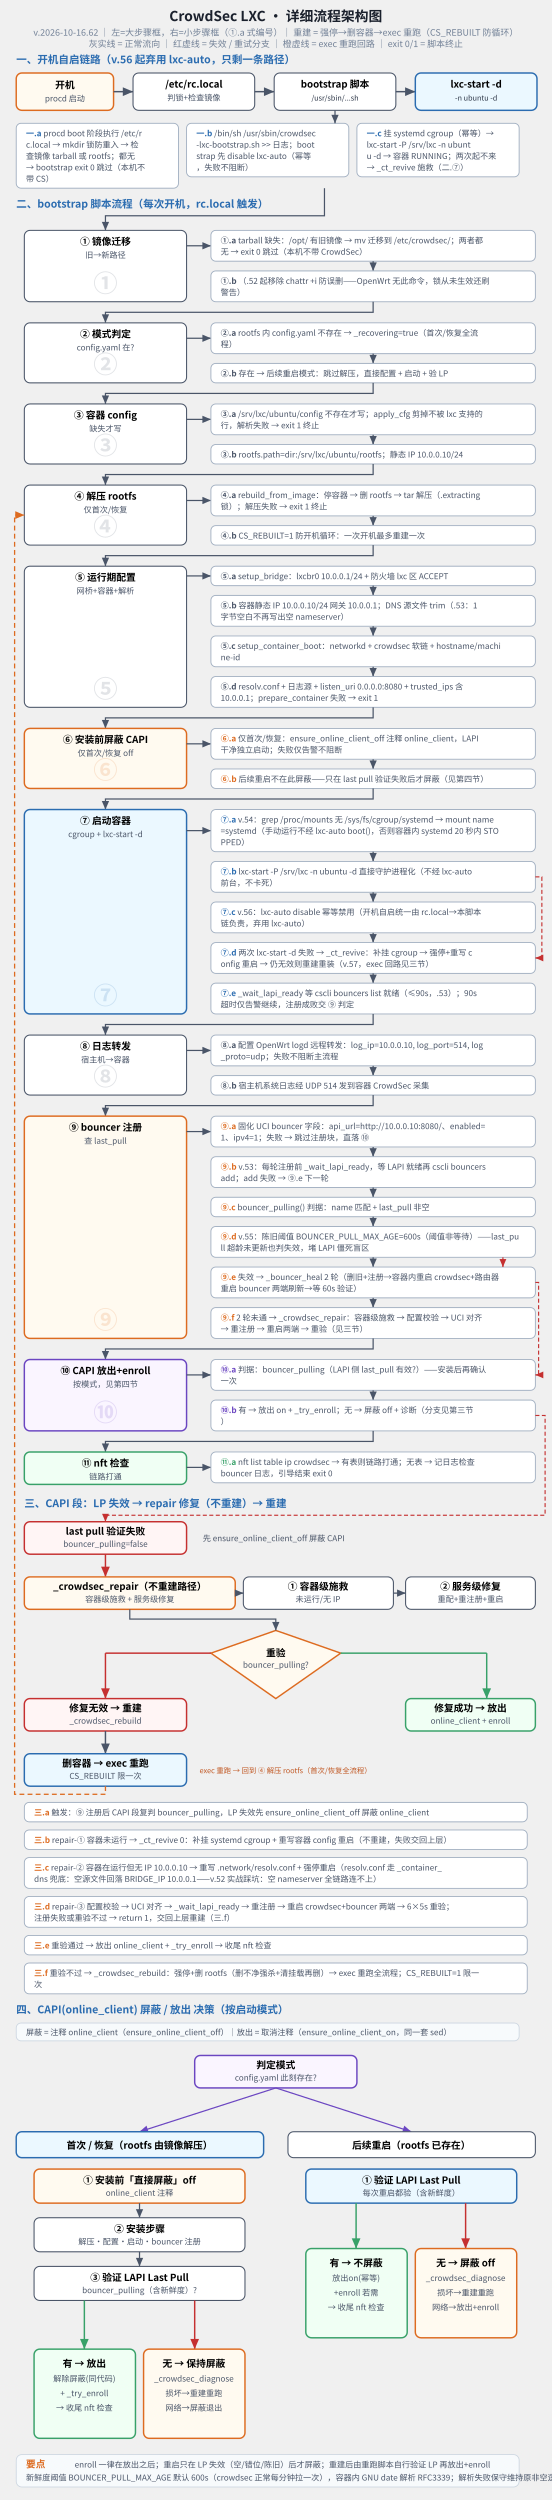
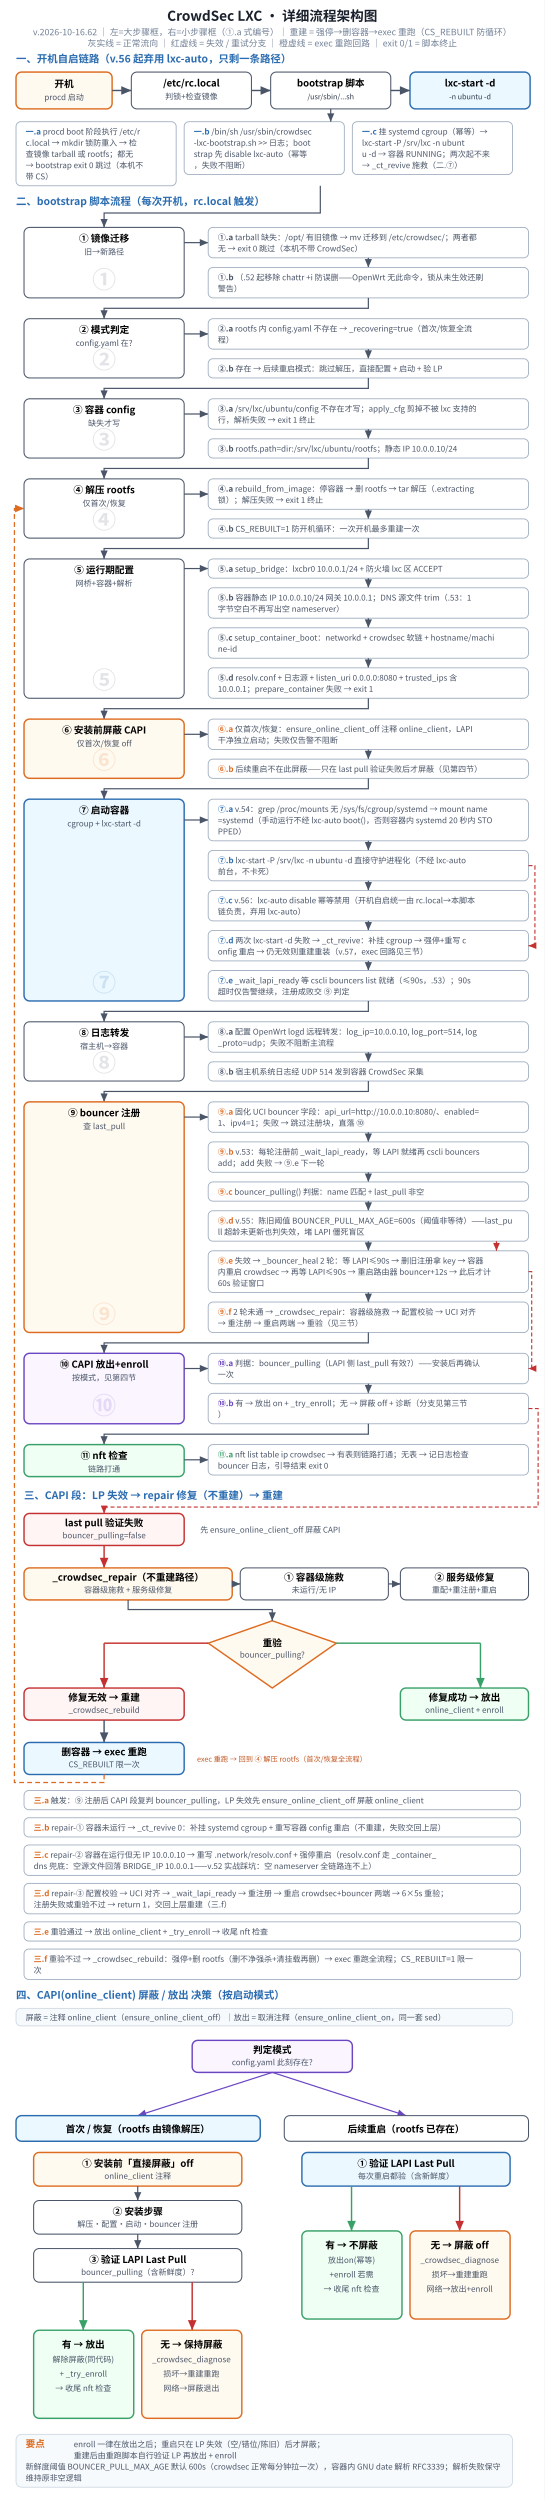
- <svg xmlns="http://www.w3.org/2000/svg" viewBox="0 0 680 3082" font-family="-apple-system,'PingFang SC','Microsoft YaHei','Noto Sans CJK SC',sans-serif">
+ <svg xmlns="http://www.w3.org/2000/svg" width="680" height="3122" viewBox="0 0 680 3122" font-family="-apple-system,'PingFang SC','Microsoft YaHei','Noto Sans CJK SC',sans-serif">
  <defs>
    <marker id="arr" markerWidth="9" markerHeight="9" refX="7" refY="3" orient="auto" markerUnits="strokeWidth">
      <path d="M0,0 L7,3 L0,6 z" fill="#4a5568" />
    </marker>
    <marker id="arrRed" markerWidth="9" markerHeight="9" refX="7" refY="3" orient="auto" markerUnits="strokeWidth">
      <path d="M0,0 L7,3 L0,6 z" fill="#c53030" />
    </marker>
    <marker id="arrGreen" markerWidth="9" markerHeight="9" refX="7" refY="3" orient="auto" markerUnits="strokeWidth">
      <path d="M0,0 L7,3 L0,6 z" fill="#38a169" />
    </marker>
    <marker id="arrOrange" markerWidth="9" markerHeight="9" refX="7" refY="3" orient="auto" markerUnits="strokeWidth">
      <path d="M0,0 L7,3 L0,6 z" fill="#dd6b20" />
    </marker>
    <marker id="arrPurple" markerWidth="9" markerHeight="9" refX="7" refY="3" orient="auto" markerUnits="strokeWidth">
      <path d="M0,0 L7,3 L0,6 z" fill="#6b46c1" />
    </marker>
  </defs>
  <style>
    .title{font-size:17px;font-weight:700;fill:#1a202c;}
    .ver{font-size:11px;fill:#718096;}
    .sub{font-size:13px;font-weight:700;fill:#2b6cb0;}
    .sub2{font-size:12px;font-weight:600;fill:#dd6b20;}
    .node{fill:#fff;stroke:#4a5568;stroke-width:1.3;}
    .nodeBlue{fill:#ebf8ff;stroke:#2b6cb0;stroke-width:1.8;}
    .nodeGreen{fill:#f0fff4;stroke:#38a169;stroke-width:1.8;}
    .nodeOrange{fill:#fffaf0;stroke:#dd6b20;stroke-width:1.8;}
    .nodeRed{fill:#fff5f5;stroke:#c53030;stroke-width:1.8;}
    .nodePurple{fill:#faf5ff;stroke:#6b46c1;stroke-width:1.8;}
    .sml{fill:#ffffff;stroke:#a0aec0;stroke-width:1.1;}
    .nt{font-size:12px;font-weight:700;text-anchor:middle;}
    .nd{font-size:10px;text-anchor:middle;fill:#4a5568;}
    .ndl{font-size:10px;text-anchor:start;fill:#4a5568;}
    .mono{font-family:'SFMono-Regular',Consolas,'Noto Sans CJK SC',monospace;font-size:9px;text-anchor:middle;fill:#2d3748;}
    .bignum{font-size:30px;font-weight:700;text-anchor:middle;}
    .loop{stroke:#dd6b20;stroke-width:1.6;stroke-dasharray:6 4;fill:none;}
    .loopt{font-size:9px;fill:#c05621;}
  </style>
+   <rect x="0" y="0" width="680" height="4096" fill="#ffffff" />
  <text x="340" y="26" class="title" text-anchor="middle">CrowdSec LXC · 详细流程架构图</text>
  <text x="340" y="44" class="ver" text-anchor="middle">v.2026-10-16.62 ｜ 左=大步骤框，右=小步骤框（①.a 式编号）｜ 重建 = 强停→删容器→exec 重跑（CS_REBUILT 防循环）</text>
  <text x="340" y="58" class="ver" text-anchor="middle">灰实线 = 正常流向 ｜ 红虚线 = 失效 / 重试分支 ｜ 橙虚线 = exec 重跑回路 ｜ exit 0/1 = 脚本终止</text>
  <text x="20" y="78" class="sub">一、开机自启链路（v.56 起弃用 lxc-auto，只剩一条路径）</text>
  <rect x="20" y="90" width="120" height="46" rx="7" class="nodeOrange" />
  <text x="80" y="109" class="nt">开机</text>
  <text x="80" y="125" class="nd">procd 启动</text>
  <line x1="140" y1="113" x2="164" y2="113" stroke="#4a5568" stroke-width="1.8" marker-end="url(#arr)" />
  <rect x="164" y="90" width="150" height="46" rx="7" class="node" />
  <text x="239" y="108" class="nt">/etc/rc.local</text>
  <text x="239" y="124" class="nd">判锁+检查镜像</text>
  <line x1="314" y1="113" x2="338" y2="113" stroke="#4a5568" stroke-width="1.8" marker-end="url(#arr)" />
  <rect x="338" y="90" width="150" height="46" rx="7" class="node" />
  <text x="413" y="108" class="nt">bootstrap 脚本</text>
  <text x="413" y="124" class="mono">/usr/sbin/...sh</text>
  <line x1="488" y1="113" x2="512" y2="113" stroke="#4a5568" stroke-width="1.8" marker-end="url(#arr)" />
  <rect x="512" y="90" width="150" height="46" rx="7" class="nodeBlue" />
  <text x="587" y="108" class="nt">lxc-start -d</text>
  <text x="587" y="124" class="mono">-n ubuntu -d</text>
  <rect x="20" y="152" width="200" height="80" rx="6" class="sml" />
  <text x="32" y="168" class="ndl">
    <tspan style="font-weight:700;fill:#2b6cb0">一.a</tspan> procd boot 阶段执行 /etc/r</text>
  <text x="32" y="182" class="ndl">c.local → mkdir 锁防重入 → 检</text>
  <text x="32" y="196" class="ndl">查镜像 tarball 或 rootfs；都无</text>
  <text x="32" y="210" class="ndl">→ bootstrap exit 0 跳过（本机不</text>
  <text x="32" y="224" class="ndl">带 CS）</text>
  <rect x="230" y="152" width="200" height="66" rx="6" class="sml" />
  <text x="242" y="168" class="ndl">
    <tspan style="font-weight:700;fill:#2b6cb0">一.b</tspan> /bin/sh /usr/sbin/crowdsec</text>
  <text x="242" y="182" class="ndl">-lxc-bootstrap.sh &gt;&gt; 日志；boot</text>
  <text x="242" y="196" class="ndl">strap 先 disable lxc-auto（幂等</text>
  <text x="242" y="210" class="ndl">，失败不阻断）</text>
  <rect x="440" y="152" width="200" height="66" rx="6" class="sml" />
  <text x="452" y="168" class="ndl">
    <tspan style="font-weight:700;fill:#2b6cb0">一.c</tspan> 挂 systemd cgroup（幂等）→</text>
  <text x="452" y="182" class="ndl">lxc-start -P /srv/lxc -n ubunt</text>
  <text x="452" y="196" class="ndl">u -d → 容器 RUNNING；两次起不来</text>
  <text x="452" y="210" class="ndl">→ _ct_revive 施救（二.⑦）</text>
  <line x1="413" y1="136" x2="413" y2="152" stroke="#4a5568" stroke-width="1.5" marker-end="url(#arr)" />
  <text x="20" y="256" class="sub">二、bootstrap 脚本流程（每次开机，rc.local 触发）</text>
  <path d="M400,232 L400,266 L130,266 L130,284" fill="none" stroke="#4a5568" stroke-width="1.5" marker-end="url(#arr)" />
  <rect x="30" y="284" width="200" height="88" rx="7" class="node" />
  <text x="130.0" y="302" class="nt">① 镜像迁移</text>
  <text x="130.0" y="318" class="nd">旧→新路径</text>
  <text x="130.0" y="360" class="bignum" fill="#4a5568" fill-opacity="0.16">①</text>
  <line x1="230" y1="303.0" x2="260" y2="303.0" stroke="#4a5568" stroke-width="1.5" marker-end="url(#arr)" />
  <rect x="260" y="284" width="400" height="38" rx="6" class="sml" />
  <text x="272" y="300" class="ndl">
    <tspan style="font-weight:700;fill:#4a5568">①.a</tspan> tarball 缺失：/opt/ 有旧镜像 → mv 迁移到 /etc/crowdsec/；两者都</text>
  <text x="272" y="314" class="ndl">无 → exit 0 跳过（本机不带 CrowdSec）</text>
  <line x1="460.0" y1="322" x2="460.0" y2="334" stroke="#4a5568" stroke-width="1.5" marker-end="url(#arr)" />
  <rect x="260" y="334" width="400" height="38" rx="6" class="sml" />
  <text x="272" y="350" class="ndl">
    <tspan style="font-weight:700;fill:#4a5568">①.b</tspan> （.52 起移除 chattr +i 防误删——OpenWrt 无此命令，锁从未生效还刷</text>
  <text x="272" y="364" class="ndl">警告）</text>
  <path d="M460,372 L460,385 L130,385 L130,398" fill="none" stroke="#4a5568" stroke-width="1.5" marker-end="url(#arr)" />
  <rect x="30" y="398" width="200" height="74" rx="7" class="node" />
  <text x="130.0" y="416" class="nt">② 模式判定</text>
  <text x="130.0" y="432" class="nd">config.yaml 在?</text>
  <text x="130.0" y="460" class="bignum" fill="#4a5568" fill-opacity="0.16">②</text>
  <line x1="230" y1="417.0" x2="260" y2="417.0" stroke="#4a5568" stroke-width="1.5" marker-end="url(#arr)" />
  <rect x="260" y="398" width="400" height="38" rx="6" class="sml" />
  <text x="272" y="414" class="ndl">
    <tspan style="font-weight:700;fill:#4a5568">②.a</tspan> rootfs 内 config.yaml 不存在 → _recovering=true（首次/恢复全流</text>
  <text x="272" y="428" class="ndl">程）</text>
  <line x1="460.0" y1="436" x2="460.0" y2="448" stroke="#4a5568" stroke-width="1.5" marker-end="url(#arr)" />
  <rect x="260" y="448" width="400" height="24" rx="6" class="sml" />
  <text x="272" y="464" class="ndl">
    <tspan style="font-weight:700;fill:#4a5568">②.b</tspan> 存在 → 后续重启模式：跳过解压，直接配置 + 启动 + 验 LP</text>
  <path d="M460,472 L460,485 L130,485 L130,498" fill="none" stroke="#4a5568" stroke-width="1.5" marker-end="url(#arr)" />
  <rect x="30" y="498" width="200" height="74" rx="7" class="node" />
  <text x="130.0" y="516" class="nt">③ 容器 config</text>
  <text x="130.0" y="532" class="nd">缺失才写</text>
  <text x="130.0" y="560" class="bignum" fill="#4a5568" fill-opacity="0.16">③</text>
  <line x1="230" y1="517.0" x2="260" y2="517.0" stroke="#4a5568" stroke-width="1.5" marker-end="url(#arr)" />
  <rect x="260" y="498" width="400" height="38" rx="6" class="sml" />
  <text x="272" y="514" class="ndl">
    <tspan style="font-weight:700;fill:#4a5568">③.a</tspan> /srv/lxc/ubuntu/config 不存在才写；apply_cfg 剪掉不被 lxc 支持的</text>
  <text x="272" y="528" class="ndl">行，解析失败 → exit 1 终止</text>
  <line x1="460.0" y1="536" x2="460.0" y2="548" stroke="#4a5568" stroke-width="1.5" marker-end="url(#arr)" />
  <rect x="260" y="548" width="400" height="24" rx="6" class="sml" />
  <text x="272" y="564" class="ndl">
    <tspan style="font-weight:700;fill:#4a5568">③.b</tspan> rootfs.path=dir:/srv/lxc/ubuntu/rootfs；静态 IP 10.0.0.10/24</text>
  <path d="M460,572 L460,585 L130,585 L130,598" fill="none" stroke="#4a5568" stroke-width="1.5" marker-end="url(#arr)" />
  <rect x="30" y="598" width="200" height="74" rx="7" class="node" />
  <text x="130.0" y="616" class="nt">④ 解压 rootfs</text>
  <text x="130.0" y="632" class="nd">仅首次/恢复</text>
  <text x="130.0" y="660" class="bignum" fill="#4a5568" fill-opacity="0.16">④</text>
  <line x1="230" y1="617.0" x2="260" y2="617.0" stroke="#4a5568" stroke-width="1.5" marker-end="url(#arr)" />
  <rect x="260" y="598" width="400" height="38" rx="6" class="sml" />
  <text x="272" y="614" class="ndl">
    <tspan style="font-weight:700;fill:#4a5568">④.a</tspan> rebuild_from_image：停容器 → 删 rootfs → tar 解压（.extracting</text>
  <text x="272" y="628" class="ndl">锁）；解压失败 → exit 1 终止</text>
  <line x1="460.0" y1="636" x2="460.0" y2="648" stroke="#4a5568" stroke-width="1.5" marker-end="url(#arr)" />
  <rect x="260" y="648" width="400" height="24" rx="6" class="sml" />
  <text x="272" y="664" class="ndl">
    <tspan style="font-weight:700;fill:#4a5568">④.b</tspan> CS_REBUILT=1 防开机循环：一次开机最多重建一次</text>
  <path d="M460,672 L460,685 L130,685 L130,698" fill="none" stroke="#4a5568" stroke-width="1.5" marker-end="url(#arr)" />
  <rect x="30" y="698" width="200" height="174" rx="7" class="node" />
  <text x="130.0" y="716" class="nt">⑤ 运行期配置</text>
  <text x="130.0" y="732" class="nd">网桥+容器+解析</text>
  <text x="130.0" y="860" class="bignum" fill="#4a5568" fill-opacity="0.16">⑤</text>
  <line x1="230" y1="710.0" x2="260" y2="710.0" stroke="#4a5568" stroke-width="1.5" marker-end="url(#arr)" />
  <rect x="260" y="698" width="400" height="24" rx="6" class="sml" />
  <text x="272" y="714" class="ndl">
    <tspan style="font-weight:700;fill:#4a5568">⑤.a</tspan> setup_bridge：lxcbr0 10.0.0.1/24 + 防火墙 lxc 区 ACCEPT</text>
  <line x1="460.0" y1="722" x2="460.0" y2="734" stroke="#4a5568" stroke-width="1.5" marker-end="url(#arr)" />
  <rect x="260" y="734" width="400" height="38" rx="6" class="sml" />
  <text x="272" y="750" class="ndl">
    <tspan style="font-weight:700;fill:#4a5568">⑤.b</tspan> 容器静态 IP 10.0.0.10/24 网关 10.0.0.1；DNS 源文件 trim（.53：1</text>
  <text x="272" y="764" class="ndl">字节空白不再写出空 nameserver）</text>
  <line x1="460.0" y1="772" x2="460.0" y2="784" stroke="#4a5568" stroke-width="1.5" marker-end="url(#arr)" />
  <rect x="260" y="784" width="400" height="38" rx="6" class="sml" />
  <text x="272" y="800" class="ndl">
    <tspan style="font-weight:700;fill:#4a5568">⑤.c</tspan> setup_container_boot：networkd + crowdsec 软链 + hostname/machi</text>
  <text x="272" y="814" class="ndl">ne-id</text>
  <line x1="460.0" y1="822" x2="460.0" y2="834" stroke="#4a5568" stroke-width="1.5" marker-end="url(#arr)" />
  <rect x="260" y="834" width="400" height="38" rx="6" class="sml" />
  <text x="272" y="850" class="ndl">
    <tspan style="font-weight:700;fill:#4a5568">⑤.d</tspan> resolv.conf + 日志源 + listen_uri 0.0.0.0:8080 + trusted_ips 含</text>
  <text x="272" y="864" class="ndl">10.0.0.1；prepare_container 失败 → exit 1</text>
  <path d="M460,872 L460,885 L130,885 L130,898" fill="none" stroke="#4a5568" stroke-width="1.5" marker-end="url(#arr)" />
  <rect x="30" y="898" width="200" height="74" rx="7" class="nodeOrange" />
  <text x="130.0" y="916" class="nt">⑥ 安装前屏蔽 CAPI</text>
  <text x="130.0" y="932" class="nd">仅首次/恢复 off</text>
  <text x="130.0" y="960" class="bignum" fill="#dd6b20" fill-opacity="0.16">⑥</text>
  <line x1="230" y1="917.0" x2="260" y2="917.0" stroke="#4a5568" stroke-width="1.5" marker-end="url(#arr)" />
  <rect x="260" y="898" width="400" height="38" rx="6" class="sml" />
  <text x="272" y="914" class="ndl">
    <tspan style="font-weight:700;fill:#dd6b20">⑥.a</tspan> 仅首次/恢复：ensure_online_client_off 注释 online_client，LAPI</text>
  <text x="272" y="928" class="ndl">干净独立启动；失败仅告警不阻断</text>
  <line x1="460.0" y1="936" x2="460.0" y2="948" stroke="#4a5568" stroke-width="1.5" marker-end="url(#arr)" />
  <rect x="260" y="948" width="400" height="24" rx="6" class="sml" />
  <text x="272" y="964" class="ndl">
    <tspan style="font-weight:700;fill:#dd6b20">⑥.b</tspan> 后续重启不在此屏蔽——只在 last pull 验证失败后才屏蔽（见第四节）</text>
  <path d="M460,972 L460,985 L130,985 L130,998" fill="none" stroke="#4a5568" stroke-width="1.5" marker-end="url(#arr)" />
  <rect x="30" y="998" width="200" height="252" rx="7" class="nodeBlue" />
  <text x="130.0" y="1016" class="nt">⑦ 启动容器</text>
  <text x="130.0" y="1032" class="nd">cgroup + lxc-start -d</text>
  <text x="130.0" y="1238" class="bignum" fill="#2b6cb0" fill-opacity="0.16">⑦</text>
  <line x1="230" y1="1024.0" x2="260" y2="1024.0" stroke="#4a5568" stroke-width="1.5" marker-end="url(#arr)" />
  <rect x="260" y="998" width="400" height="52" rx="6" class="sml" />
  <text x="272" y="1014" class="ndl">
    <tspan style="font-weight:700;fill:#2b6cb0">⑦.a</tspan> v.54：grep /proc/mounts 无 /sys/fs/cgroup/systemd → mount name</text>
  <text x="272" y="1028" class="ndl">=systemd（手动运行不经 lxc-auto boot()，否则容器内 systemd 20 秒内 STO</text>
  <text x="272" y="1042" class="ndl">PPED）</text>
  <line x1="460.0" y1="1050" x2="460.0" y2="1062" stroke="#4a5568" stroke-width="1.5" marker-end="url(#arr)" />
  <rect x="260" y="1062" width="400" height="38" rx="6" class="sml" />
  <text x="272" y="1078" class="ndl">
    <tspan style="font-weight:700;fill:#2b6cb0">⑦.b</tspan> lxc-start -P /srv/lxc -n ubuntu -d 直接守护进程化（不经 lxc-auto</text>
  <text x="272" y="1092" class="ndl">前台，不卡死）</text>
  <line x1="460.0" y1="1100" x2="460.0" y2="1112" stroke="#4a5568" stroke-width="1.5" marker-end="url(#arr)" />
  <rect x="260" y="1112" width="400" height="38" rx="6" class="sml" />
  <text x="272" y="1128" class="ndl">
    <tspan style="font-weight:700;fill:#2b6cb0">⑦.c</tspan> v.56：lxc-auto disable 幂等禁用（开机自启统一由 rc.local→本脚本</text>
  <text x="272" y="1142" class="ndl">链负责，弃用 lxc-auto）</text>
  <line x1="460.0" y1="1150" x2="460.0" y2="1162" stroke="#4a5568" stroke-width="1.5" marker-end="url(#arr)" />
  <rect x="260" y="1162" width="400" height="38" rx="6" class="sml" />
  <text x="272" y="1178" class="ndl">
    <tspan style="font-weight:700;fill:#2b6cb0">⑦.d</tspan> 两次 lxc-start -d 失败 → _ct_revive：补挂 cgroup → 强停+重写 c</text>
  <text x="272" y="1192" class="ndl">onfig 重启 → 仍无效则重建重装（v.57，exec 回路见三节）</text>
  <line x1="460.0" y1="1200" x2="460.0" y2="1212" stroke="#4a5568" stroke-width="1.5" marker-end="url(#arr)" />
  <rect x="260" y="1212" width="400" height="38" rx="6" class="sml" />
  <text x="272" y="1228" class="ndl">
    <tspan style="font-weight:700;fill:#2b6cb0">⑦.e</tspan> _wait_lapi_ready 等 cscli bouncers list 就绪（≤90s，.53）；90s</text>
  <text x="272" y="1242" class="ndl">超时仅告警继续，注册成败交 ⑨ 判定</text>
  <path d="M460,1250 L460,1263 L130,1263 L130,1276" fill="none" stroke="#4a5568" stroke-width="1.5" marker-end="url(#arr)" />
  <rect x="30" y="1276" width="200" height="74" rx="7" class="node" />
  <text x="130.0" y="1294" class="nt">⑧ 日志转发</text>
  <text x="130.0" y="1310" class="nd">宿主机→容器</text>
  <text x="130.0" y="1338" class="bignum" fill="#4a5568" fill-opacity="0.16">⑧</text>
  <line x1="230" y1="1295.0" x2="260" y2="1295.0" stroke="#4a5568" stroke-width="1.5" marker-end="url(#arr)" />
  <rect x="260" y="1276" width="400" height="38" rx="6" class="sml" />
  <text x="272" y="1292" class="ndl">
    <tspan style="font-weight:700;fill:#4a5568">⑧.a</tspan> 配置 OpenWrt logd 远程转发：log_ip=10.0.0.10, log_port=514, log</text>
  <text x="272" y="1306" class="ndl">_proto=udp；失败不阻断主流程</text>
  <line x1="460.0" y1="1314" x2="460.0" y2="1326" stroke="#4a5568" stroke-width="1.5" marker-end="url(#arr)" />
  <rect x="260" y="1326" width="400" height="24" rx="6" class="sml" />
  <text x="272" y="1342" class="ndl">
    <tspan style="font-weight:700;fill:#4a5568">⑧.b</tspan> 宿主机系统日志经 UDP 514 发到容器 CrowdSec 采集</text>
  <path d="M460,1350 L460,1363 L130,1363 L130,1376" fill="none" stroke="#4a5568" stroke-width="1.5" marker-end="url(#arr)" />
-   <rect x="30" y="1376" width="200" height="274" rx="7" class="nodeOrange" />
+   <rect x="30" y="1376" width="200" height="288" rx="7" class="nodeOrange" />
  <text x="130.0" y="1394" class="nt">⑨ bouncer 注册</text>
  <text x="130.0" y="1410" class="nd">查 last_pull</text>
-   <text x="130.0" y="1638" class="bignum" fill="#dd6b20" fill-opacity="0.16">⑨</text>
+   <text x="130.0" y="1652" class="bignum" fill="#dd6b20" fill-opacity="0.16">⑨</text>
  <line x1="230" y1="1395.0" x2="260" y2="1395.0" stroke="#4a5568" stroke-width="1.5" marker-end="url(#arr)" />
  <rect x="260" y="1376" width="400" height="38" rx="6" class="sml" />
  <text x="272" y="1392" class="ndl">
    <tspan style="font-weight:700;fill:#dd6b20">⑨.a</tspan> 固化 UCI bouncer 字段：api_url=http://10.0.0.10:8080/、enabled=</text>
  <text x="272" y="1406" class="ndl">1、ipv4=1；失败 → 跳过注册块，直落 ⑩</text>
  <line x1="460.0" y1="1414" x2="460.0" y2="1426" stroke="#4a5568" stroke-width="1.5" marker-end="url(#arr)" />
  <rect x="260" y="1426" width="400" height="38" rx="6" class="sml" />
  <text x="272" y="1442" class="ndl">
    <tspan style="font-weight:700;fill:#dd6b20">⑨.b</tspan> v.53：每轮注册前 _wait_lapi_ready，等 LAPI 就绪再 cscli bouncers</text>
  <text x="272" y="1456" class="ndl">add；add 失败 → ⑨.e 下一轮</text>
  <line x1="460.0" y1="1464" x2="460.0" y2="1476" stroke="#4a5568" stroke-width="1.5" marker-end="url(#arr)" />
  <rect x="260" y="1476" width="400" height="24" rx="6" class="sml" />
  <text x="272" y="1492" class="ndl">
    <tspan style="font-weight:700;fill:#dd6b20">⑨.c</tspan> bouncer_pulling() 判据：name 匹配 + last_pull 非空</text>
  <line x1="460.0" y1="1500" x2="460.0" y2="1512" stroke="#4a5568" stroke-width="1.5" marker-end="url(#arr)" />
  <rect x="260" y="1512" width="400" height="38" rx="6" class="sml" />
  <text x="272" y="1528" class="ndl">
    <tspan style="font-weight:700;fill:#dd6b20">⑨.d</tspan> v.55：陈旧阈值 BOUNCER_PULL_MAX_AGE=600s（阈值非等待）——last_pu</text>
  <text x="272" y="1542" class="ndl">ll 超龄未更新也判失效，堵 LAPI 僵死盲区</text>
  <line x1="460.0" y1="1550" x2="460.0" y2="1562" stroke="#4a5568" stroke-width="1.5" marker-end="url(#arr)" />
-   <rect x="260" y="1562" width="400" height="38" rx="6" class="sml" />
+   <rect x="260" y="1562" width="400" height="52" rx="6" class="sml" />
  <text x="272" y="1578" class="ndl">
-     <tspan style="font-weight:700;fill:#dd6b20">⑨.e</tspan> 失效 → _bouncer_heal 2 轮（删旧+注册→容器内重启 crowdsec+路由器</text>
-   <text x="272" y="1592" class="ndl">重启 bouncer 两端刷新→等 60s 验证）</text>
-   <line x1="460.0" y1="1600" x2="460.0" y2="1612" stroke="#4a5568" stroke-width="1.5" marker-end="url(#arr)" />
-   <rect x="260" y="1612" width="400" height="38" rx="6" class="sml" />
-   <text x="272" y="1628" class="ndl">
+     <tspan style="font-weight:700;fill:#dd6b20">⑨.e</tspan> 失效 → _bouncer_heal 2 轮：等 LAPI≤90s → 删旧注册拿 key → 容器</text>
+   <text x="272" y="1592" class="ndl">内重启 crowdsec → 再等 LAPI≤90s → 重启路由器 bouncer+12s → 此后才计</text>
+   <text x="272" y="1606" class="ndl">60s 验证窗口</text>
+   <line x1="460.0" y1="1614" x2="460.0" y2="1626" stroke="#4a5568" stroke-width="1.5" marker-end="url(#arr)" />
+   <rect x="260" y="1626" width="400" height="38" rx="6" class="sml" />
+   <text x="272" y="1642" class="ndl">
    <tspan style="font-weight:700;fill:#dd6b20">⑨.f</tspan> 2 轮未通 → _crowdsec_repair：容器级施救 → 配置校验 → UCI 对齐</text>
-   <text x="272" y="1642" class="ndl">→ 重注册 → 重启两端 → 重验（见三节）</text>
-   <path d="M460,1650 L460,1663 L130,1663 L130,1676" fill="none" stroke="#4a5568" stroke-width="1.5" marker-end="url(#arr)" />
-   <rect x="30" y="1676" width="200" height="88" rx="7" class="nodePurple" />
-   <text x="130.0" y="1694" class="nt">⑩ CAPI 放出+enroll</text>
-   <text x="130.0" y="1710" class="nd">按模式，见第四节</text>
-   <text x="130.0" y="1752" class="bignum" fill="#6b46c1" fill-opacity="0.16">⑩</text>
-   <line x1="230" y1="1695.0" x2="260" y2="1695.0" stroke="#4a5568" stroke-width="1.5" marker-end="url(#arr)" />
-   <rect x="260" y="1676" width="400" height="38" rx="6" class="sml" />
-   <text x="272" y="1692" class="ndl">
+   <text x="272" y="1656" class="ndl">→ 重注册 → 重启两端 → 重验（见三节）</text>
+   <path d="M460,1664 L460,1677 L130,1677 L130,1690" fill="none" stroke="#4a5568" stroke-width="1.5" marker-end="url(#arr)" />
+   <rect x="30" y="1690" width="200" height="88" rx="7" class="nodePurple" />
+   <text x="130.0" y="1708" class="nt">⑩ CAPI 放出+enroll</text>
+   <text x="130.0" y="1724" class="nd">按模式，见第四节</text>
+   <text x="130.0" y="1766" class="bignum" fill="#6b46c1" fill-opacity="0.16">⑩</text>
+   <line x1="230" y1="1709.0" x2="260" y2="1709.0" stroke="#4a5568" stroke-width="1.5" marker-end="url(#arr)" />
+   <rect x="260" y="1690" width="400" height="38" rx="6" class="sml" />
+   <text x="272" y="1706" class="ndl">
    <tspan style="font-weight:700;fill:#6b46c1">⑩.a</tspan> 判据：bouncer_pulling（LAPI 侧 last_pull 有效?）——安装后再确认</text>
-   <text x="272" y="1706" class="ndl">一次</text>
-   <line x1="460.0" y1="1714" x2="460.0" y2="1726" stroke="#4a5568" stroke-width="1.5" marker-end="url(#arr)" />
-   <rect x="260" y="1726" width="400" height="38" rx="6" class="sml" />
-   <text x="272" y="1742" class="ndl">
+   <text x="272" y="1720" class="ndl">一次</text>
+   <line x1="460.0" y1="1728" x2="460.0" y2="1740" stroke="#4a5568" stroke-width="1.5" marker-end="url(#arr)" />
+   <rect x="260" y="1740" width="400" height="38" rx="6" class="sml" />
+   <text x="272" y="1756" class="ndl">
    <tspan style="font-weight:700;fill:#6b46c1">⑩.b</tspan> 有 → 放出 on + _try_enroll；无 → 屏蔽 off + 诊断（分支见第三节</text>
-   <text x="272" y="1756" class="ndl">）</text>
-   <path d="M460,1764 L460,1777 L130,1777 L130,1790" fill="none" stroke="#4a5568" stroke-width="1.5" marker-end="url(#arr)" />
-   <rect x="30" y="1790" width="200" height="40" rx="7" class="nodeGreen" />
-   <text x="130.0" y="1808" class="nt">⑪ nft 检查</text>
-   <text x="130.0" y="1824" class="nd">链路打通</text>
-   <line x1="230" y1="1809.0" x2="260" y2="1809.0" stroke="#4a5568" stroke-width="1.5" marker-end="url(#arr)" />
-   <rect x="260" y="1790" width="400" height="38" rx="6" class="sml" />
-   <text x="272" y="1806" class="ndl">
+   <text x="272" y="1770" class="ndl">）</text>
+   <path d="M460,1778 L460,1791 L130,1791 L130,1804" fill="none" stroke="#4a5568" stroke-width="1.5" marker-end="url(#arr)" />
+   <rect x="30" y="1804" width="200" height="40" rx="7" class="nodeGreen" />
+   <text x="130.0" y="1822" class="nt">⑪ nft 检查</text>
+   <text x="130.0" y="1838" class="nd">链路打通</text>
+   <line x1="230" y1="1823.0" x2="260" y2="1823.0" stroke="#4a5568" stroke-width="1.5" marker-end="url(#arr)" />
+   <rect x="260" y="1804" width="400" height="38" rx="6" class="sml" />
+   <text x="272" y="1820" class="ndl">
    <tspan style="font-weight:700;fill:#38a169">⑪.a</tspan> nft list table ip crowdsec → 有表则链路打通；无表 → 记日志检查</text>
-   <text x="272" y="1820" class="ndl">bouncer 日志，引导结束 exit 0</text>
-   <text x="30" y="1858" class="sub">三、CAPI 段：LP 失效 → repair 修复（不重建）→ 重建</text>
-   <rect x="30" y="1876" width="200" height="40" rx="7" class="nodeRed" />
-   <text x="130" y="1892" class="nt">last pull 验证失败</text>
-   <text x="130" y="1907" class="nd">bouncer_pulling=false</text>
-   <text x="250" y="1900" class="ndl">先 ensure_online_client_off 屏蔽 CAPI</text>
-   <line x1="130" y1="1916" x2="130" y2="1944" stroke="#c53030" stroke-width="1.8" marker-end="url(#arrRed)" />
-   <rect x="30" y="1944" width="260" height="40" rx="7" class="nodeOrange" />
-   <text x="160" y="1960" class="nt">_crowdsec_repair（不重建路径）</text>
-   <text x="160" y="1975" class="nd">容器级施救 + 服务级修复</text>
-   <rect x="300" y="1944" width="185" height="40" rx="7" class="node" />
-   <text x="392" y="1960" class="nt">① 容器级施救</text>
-   <text x="392" y="1975" class="nd">未运行/无 IP</text>
-   <line x1="290" y1="1964" x2="300" y2="1964" stroke="#4a5568" stroke-width="1.5" marker-end="url(#arr)" />
-   <rect x="500" y="1944" width="160" height="40" rx="7" class="node" />
-   <text x="580" y="1960" class="nt">② 服务级修复</text>
-   <text x="580" y="1975" class="nd">重配+重注册+重启</text>
-   <line x1="485" y1="1964" x2="500" y2="1964" stroke="#4a5568" stroke-width="1.5" marker-end="url(#arr)" />
-   <polygon points="340,2010 420,2038 340,2094 260,2038" fill="#fffaf0" stroke="#dd6b20" stroke-width="1.8" />
-   <text x="340" y="2042" class="nt">重验</text>
-   <text x="340" y="2056" class="nd">bouncer_pulling?</text>
-   <path d="M160,1984 L160,1996 L340,1996 L340,2010" fill="none" stroke="#4a5568" stroke-width="1.5" marker-end="url(#arr)" />
-   <line x1="420" y1="2038" x2="600" y2="2038" stroke="#38a169" stroke-width="1.8" />
-   <line x1="600" y1="2038" x2="600" y2="2094" stroke="#38a169" stroke-width="1.8" marker-end="url(#arrGreen)" />
-   <rect x="500" y="2094" width="160" height="40" rx="7" class="nodeGreen" />
-   <text x="580" y="2110" class="nt">修复成功 → 放出</text>
-   <text x="580" y="2125" class="nd">online_client + enroll</text>
-   <line x1="260" y1="2038" x2="130" y2="2038" stroke="#c53030" stroke-width="1.8" />
-   <line x1="130" y1="2038" x2="130" y2="2094" stroke="#c53030" stroke-width="1.8" marker-end="url(#arrRed)" />
-   <rect x="30" y="2094" width="200" height="40" rx="7" class="nodeRed" />
-   <text x="130" y="2110" class="nt">修复无效 → 重建</text>
-   <text x="130" y="2125" class="nd">_crowdsec_rebuild</text>
-   <line x1="130" y1="2134" x2="130" y2="2162" stroke="#4a5568" stroke-width="1.8" marker-end="url(#arr)" />
-   <rect x="30" y="2162" width="200" height="40" rx="7" class="nodeBlue" />
-   <text x="130" y="2178" class="nt">删容器 → exec 重跑</text>
-   <text x="130" y="2193" class="nd">CS_REBUILT 限一次</text>
-   <path d="M130,2202 L130,2212 L18,2212 L18,635.0 L30,635.0" fill="none" class="loop" marker-end="url(#arrOrange)" />
-   <text x="246" y="2186" class="loopt">exec 重跑 → 回到 ④ 解压 rootfs（首次/恢复全流程）</text>
+   <text x="272" y="1834" class="ndl">bouncer 日志，引导结束 exit 0</text>
+   <text x="30" y="1872" class="sub">三、CAPI 段：LP 失效 → repair 修复（不重建）→ 重建</text>
+   <rect x="30" y="1890" width="200" height="40" rx="7" class="nodeRed" />
+   <text x="130" y="1906" class="nt">last pull 验证失败</text>
+   <text x="130" y="1921" class="nd">bouncer_pulling=false</text>
+   <text x="250" y="1914" class="ndl">先 ensure_online_client_off 屏蔽 CAPI</text>
+   <line x1="130" y1="1930" x2="130" y2="1958" stroke="#c53030" stroke-width="1.8" marker-end="url(#arrRed)" />
+   <rect x="30" y="1958" width="260" height="40" rx="7" class="nodeOrange" />
+   <text x="160" y="1974" class="nt">_crowdsec_repair（不重建路径）</text>
+   <text x="160" y="1989" class="nd">容器级施救 + 服务级修复</text>
+   <rect x="300" y="1958" width="185" height="40" rx="7" class="node" />
+   <text x="392" y="1974" class="nt">① 容器级施救</text>
+   <text x="392" y="1989" class="nd">未运行/无 IP</text>
+   <line x1="290" y1="1978" x2="300" y2="1978" stroke="#4a5568" stroke-width="1.5" marker-end="url(#arr)" />
+   <rect x="500" y="1958" width="160" height="40" rx="7" class="node" />
+   <text x="580" y="1974" class="nt">② 服务级修复</text>
+   <text x="580" y="1989" class="nd">重配+重注册+重启</text>
+   <line x1="485" y1="1978" x2="500" y2="1978" stroke="#4a5568" stroke-width="1.5" marker-end="url(#arr)" />
+   <polygon points="340,2024 420,2052 340,2108 260,2052" fill="#fffaf0" stroke="#dd6b20" stroke-width="1.8" />
+   <text x="340" y="2056" class="nt">重验</text>
+   <text x="340" y="2070" class="nd">bouncer_pulling?</text>
+   <path d="M160,1998 L160,2010 L340,2010 L340,2024" fill="none" stroke="#4a5568" stroke-width="1.5" marker-end="url(#arr)" />
+   <line x1="420" y1="2052" x2="600" y2="2052" stroke="#38a169" stroke-width="1.8" />
+   <line x1="600" y1="2052" x2="600" y2="2108" stroke="#38a169" stroke-width="1.8" marker-end="url(#arrGreen)" />
+   <rect x="500" y="2108" width="160" height="40" rx="7" class="nodeGreen" />
+   <text x="580" y="2124" class="nt">修复成功 → 放出</text>
+   <text x="580" y="2139" class="nd">online_client + enroll</text>
+   <line x1="260" y1="2052" x2="130" y2="2052" stroke="#c53030" stroke-width="1.8" />
+   <line x1="130" y1="2052" x2="130" y2="2108" stroke="#c53030" stroke-width="1.8" marker-end="url(#arrRed)" />
+   <rect x="30" y="2108" width="200" height="40" rx="7" class="nodeRed" />
+   <text x="130" y="2124" class="nt">修复无效 → 重建</text>
+   <text x="130" y="2139" class="nd">_crowdsec_rebuild</text>
+   <line x1="130" y1="2148" x2="130" y2="2176" stroke="#4a5568" stroke-width="1.8" marker-end="url(#arr)" />
+   <rect x="30" y="2176" width="200" height="40" rx="7" class="nodeBlue" />
+   <text x="130" y="2192" class="nt">删容器 → exec 重跑</text>
+   <text x="130" y="2207" class="nd">CS_REBUILT 限一次</text>
+   <path d="M130,2216 L130,2226 L18,2226 L18,635.0 L30,635.0" fill="none" class="loop" marker-end="url(#arrOrange)" />
+   <text x="246" y="2200" class="loopt">exec 重跑 → 回到 ④ 解压 rootfs（首次/恢复全流程）</text>
  <path d="M660,1081.0 L668,1081.0 L668,1181.0 L660,1181.0" fill="none" stroke="#c53030" stroke-width="1.4" stroke-dasharray="5 3" marker-end="url(#arrRed)" />
  <path d="M620,1550 L620,1562" fill="none" stroke="#c53030" stroke-width="1.4" stroke-dasharray="5 3" marker-end="url(#arrRed)" />
-   <path d="M660,1581.0 L664,1581.0 L664,1695.0 L660,1695.0" fill="none" stroke="#c53030" stroke-width="1.4" stroke-dasharray="5 3" marker-end="url(#arrRed)" />
-   <path d="M660,1745.0 L672,1745.0 L672,1868 L130,1868 L130,1876" fill="none" stroke="#c53030" stroke-width="1.4" stroke-dasharray="5 3" marker-end="url(#arrRed)" />
-   <rect x="30" y="2222" width="620" height="24" rx="6" class="sml" />
-   <text x="42" y="2238" class="ndl">
+   <path d="M660,1588.0 L664,1588.0 L664,1709.0 L660,1709.0" fill="none" stroke="#c53030" stroke-width="1.4" stroke-dasharray="5 3" marker-end="url(#arrRed)" />
+   <path d="M660,1759.0 L672,1759.0 L672,1882 L130,1882 L130,1890" fill="none" stroke="#c53030" stroke-width="1.4" stroke-dasharray="5 3" marker-end="url(#arrRed)" />
+   <rect x="30" y="2236" width="620" height="24" rx="6" class="sml" />
+   <text x="42" y="2252" class="ndl">
    <tspan style="font-weight:700;fill:#dd6b20">三.a</tspan> 触发：⑨ 注册后 CAPI 段复判 bouncer_pulling，LP 失效先 ensure_online_client_off 屏蔽 online_client</text>
-   <rect x="30" y="2256" width="620" height="24" rx="6" class="sml" />
-   <text x="42" y="2272" class="ndl">
+   <rect x="30" y="2270" width="620" height="24" rx="6" class="sml" />
+   <text x="42" y="2286" class="ndl">
    <tspan style="font-weight:700;fill:#dd6b20">三.b</tspan> repair-① 容器未运行 → _ct_revive 0：补挂 systemd cgroup + 重写容器 config 重启（不重建，失败交回上层）</text>
-   <rect x="30" y="2290" width="620" height="38" rx="6" class="sml" />
-   <text x="42" y="2306" class="ndl">
+   <rect x="30" y="2304" width="620" height="38" rx="6" class="sml" />
+   <text x="42" y="2320" class="ndl">
    <tspan style="font-weight:700;fill:#dd6b20">三.c</tspan> repair-② 容器在运行但无 IP 10.0.0.10 → 重写 .network/resolv.conf + 强停重启（resolv.conf 走 _container_</text>
-   <text x="42" y="2320" class="ndl">dns 兜底：空源文件回落 BRIDGE_IP 10.0.0.1——v.52 实战踩坑：空 nameserver 全链路连不上）</text>
-   <rect x="30" y="2338" width="620" height="38" rx="6" class="sml" />
-   <text x="42" y="2354" class="ndl">
+   <text x="42" y="2334" class="ndl">dns 兜底：空源文件回落 BRIDGE_IP 10.0.0.1——v.52 实战踩坑：空 nameserver 全链路连不上）</text>
+   <rect x="30" y="2352" width="620" height="38" rx="6" class="sml" />
+   <text x="42" y="2368" class="ndl">
    <tspan style="font-weight:700;fill:#dd6b20">三.d</tspan> repair-③ 配置校验 → UCI 对齐 → _wait_lapi_ready → 重注册 → 重启 crowdsec+bouncer 两端 → 6×5s 重验；</text>
-   <text x="42" y="2368" class="ndl">注册失败或重验不过 → return 1，交回上层重建（三.f）</text>
-   <rect x="30" y="2386" width="620" height="24" rx="6" class="sml" />
-   <text x="42" y="2402" class="ndl">
+   <text x="42" y="2382" class="ndl">注册失败或重验不过 → return 1，交回上层重建（三.f）</text>
+   <rect x="30" y="2400" width="620" height="24" rx="6" class="sml" />
+   <text x="42" y="2416" class="ndl">
    <tspan style="font-weight:700;fill:#dd6b20">三.e</tspan> 重验通过 → 放出 online_client + _try_enroll → 收尾 nft 检查</text>
-   <rect x="30" y="2420" width="620" height="38" rx="6" class="sml" />
-   <text x="42" y="2436" class="ndl">
+   <rect x="30" y="2434" width="620" height="38" rx="6" class="sml" />
+   <text x="42" y="2450" class="ndl">
    <tspan style="font-weight:700;fill:#dd6b20">三.f</tspan> 重验不过 → _crowdsec_rebuild：强停+删 rootfs（删不净强杀+清挂载再删）→ exec 重跑全流程；CS_REBUILT=1 限一</text>
-   <text x="42" y="2450" class="ndl">次</text>
-   <text x="20" y="2482" class="sub">四、CAPI(online_client) 屏蔽 / 放出 决策（按启动模式）</text>
-   <rect x="20" y="2494" width="620" height="22" rx="6" fill="#f7fafc" stroke="#cbd5e0" stroke-width="1" />
-   <text x="32" y="2509" class="ndl">屏蔽 = 注释 online_client（ensure_online_client_off）｜放出 = 取消注释（ensure_online_client_on，同一套 sed）</text>
-   <rect x="240" y="2534" width="200" height="40" rx="7" class="nodePurple" />
-   <text x="340" y="2550" class="nt">判定模式</text>
-   <text x="340" y="2565" class="nd">config.yaml 此刻存在?</text>
-   <line x1="340" y1="2574" x2="172" y2="2628" stroke="#6b46c1" stroke-width="1.5" marker-end="url(#arrPurple)" />
-   <line x1="340" y1="2574" x2="507" y2="2628" stroke="#6b46c1" stroke-width="1.5" marker-end="url(#arrPurple)" />
-   <rect x="20" y="2628" width="305" height="32" rx="7" class="nodeBlue" />
-   <text x="172" y="2649" class="nt">首次 / 恢复（rootfs 由镜像解压）</text>
-   <rect x="355" y="2628" width="305" height="32" rx="7" class="node" />
-   <text x="507" y="2649" class="nt">后续重启（rootfs 已存在）</text>
-   <rect x="42" y="2674" width="260" height="42" rx="7" class="nodeOrange" />
-   <text x="172" y="2692" class="nt">① 安装前「直接屏蔽」off</text>
-   <text x="172" y="2707" class="nd">online_client 注释</text>
-   <line x1="172" y1="2716" x2="172" y2="2734" stroke="#4a5568" stroke-width="1.5" marker-end="url(#arr)" />
-   <rect x="42" y="2734" width="260" height="42" rx="7" class="node" />
-   <text x="172" y="2752" class="nt">② 安装步骤</text>
-   <text x="172" y="2767" class="nd">解压·配置·启动·bouncer 注册</text>
-   <line x1="172" y1="2776" x2="172" y2="2794" stroke="#4a5568" stroke-width="1.5" marker-end="url(#arr)" />
-   <rect x="42" y="2794" width="260" height="42" rx="7" class="node" />
-   <text x="172" y="2812" class="nt">③ 验证 LAPI Last Pull</text>
-   <text x="172" y="2827" class="nd">bouncer_pulling（含新鲜度）?</text>
-   <line x1="104" y1="2836" x2="104" y2="2896" stroke="#38a169" stroke-width="1.8" marker-end="url(#arrGreen)" />
-   <line x1="240" y1="2836" x2="240" y2="2896" stroke="#c53030" stroke-width="1.8" marker-end="url(#arrRed)" />
-   <rect x="42" y="2896" width="125" height="110" rx="7" class="nodeGreen" />
-   <text x="104" y="2918" class="nt">有 → 放出</text>
-   <text x="104" y="2936" class="nd">解除屏蔽(同代码)</text>
-   <text x="104" y="2954" class="nd">+ _try_enroll</text>
-   <text x="104" y="2972" class="nd">→ 收尾 nft 检查</text>
-   <rect x="177" y="2896" width="125" height="110" rx="7" class="nodeOrange" />
-   <text x="239" y="2918" class="nt">无 → 保持屏蔽</text>
-   <text x="239" y="2936" class="nd">_crowdsec_diagnose</text>
-   <text x="239" y="2954" class="nd">损坏→重建重跑</text>
-   <text x="239" y="2972" class="nd">网络→屏蔽退出</text>
-   <rect x="377" y="2674" width="260" height="42" rx="7" class="nodeBlue" />
-   <text x="507" y="2692" class="nt">① 验证 LAPI Last Pull</text>
-   <text x="507" y="2707" class="nd">每次重启都验（含新鲜度）</text>
-   <line x1="439" y1="2716" x2="439" y2="2772" stroke="#38a169" stroke-width="1.8" marker-end="url(#arrGreen)" />
-   <line x1="574" y1="2716" x2="574" y2="2772" stroke="#c53030" stroke-width="1.8" marker-end="url(#arrRed)" />
-   <rect x="377" y="2772" width="125" height="110" rx="7" class="nodeGreen" />
-   <text x="439" y="2794" class="nt">有 → 不屏蔽</text>
-   <text x="439" y="2812" class="nd">放出on(幂等)</text>
-   <text x="439" y="2830" class="nd">+enroll 若需</text>
-   <text x="439" y="2848" class="nd">→ 收尾 nft 检查</text>
-   <rect x="512" y="2772" width="125" height="110" rx="7" class="nodeOrange" />
-   <text x="574" y="2794" class="nt">无 → 屏蔽 off</text>
-   <text x="574" y="2812" class="nd">_crowdsec_diagnose</text>
-   <text x="574" y="2830" class="nd">损坏→重建重跑</text>
-   <text x="574" y="2848" class="nd">网络→放出+enroll</text>
-   <rect x="20" y="3026" width="620" height="40" rx="7" fill="#f7fafc" stroke="#cbd5e0" stroke-width="1" />
-   <text x="32" y="3042" class="sub2">要点</text>
-   <text x="92" y="3042" class="ndl">enroll 一律在放出之后；重启只在 LP 失效（空/错位/陈旧）后才屏蔽；重建后由重跑脚本自行验证 LP 再放出+enroll</text>
-   <text x="32" y="3058" class="ndl">新鲜度阈值 BOUNCER_PULL_MAX_AGE 默认 600s（crowdsec 正常每分钟拉一次），容器内 GNU date 解析 RFC3339；解析失败保守维持原非空逻辑</text>
+   <text x="42" y="2464" class="ndl">次</text>
+   <text x="20" y="2496" class="sub">四、CAPI(online_client) 屏蔽 / 放出 决策（按启动模式）</text>
+   <rect x="20" y="2508" width="620" height="22" rx="6" fill="#f7fafc" stroke="#cbd5e0" stroke-width="1" />
+   <text x="32" y="2523" class="ndl">屏蔽 = 注释 online_client（ensure_online_client_off）｜放出 = 取消注释（ensure_online_client_on，同一套 sed）</text>
+   <rect x="240" y="2548" width="200" height="40" rx="7" class="nodePurple" />
+   <text x="340" y="2564" class="nt">判定模式</text>
+   <text x="340" y="2579" class="nd">config.yaml 此刻存在?</text>
+   <line x1="340" y1="2588" x2="172" y2="2642" stroke="#6b46c1" stroke-width="1.5" marker-end="url(#arrPurple)" />
+   <line x1="340" y1="2588" x2="507" y2="2642" stroke="#6b46c1" stroke-width="1.5" marker-end="url(#arrPurple)" />
+   <rect x="20" y="2642" width="305" height="32" rx="7" class="nodeBlue" />
+   <text x="172" y="2663" class="nt">首次 / 恢复（rootfs 由镜像解压）</text>
+   <rect x="355" y="2642" width="305" height="32" rx="7" class="node" />
+   <text x="507" y="2663" class="nt">后续重启（rootfs 已存在）</text>
+   <rect x="42" y="2688" width="260" height="42" rx="7" class="nodeOrange" />
+   <text x="172" y="2706" class="nt">① 安装前「直接屏蔽」off</text>
+   <text x="172" y="2721" class="nd">online_client 注释</text>
+   <line x1="172" y1="2730" x2="172" y2="2748" stroke="#4a5568" stroke-width="1.5" marker-end="url(#arr)" />
+   <rect x="42" y="2748" width="260" height="42" rx="7" class="node" />
+   <text x="172" y="2766" class="nt">② 安装步骤</text>
+   <text x="172" y="2781" class="nd">解压·配置·启动·bouncer 注册</text>
+   <line x1="172" y1="2790" x2="172" y2="2808" stroke="#4a5568" stroke-width="1.5" marker-end="url(#arr)" />
+   <rect x="42" y="2808" width="260" height="42" rx="7" class="node" />
+   <text x="172" y="2826" class="nt">③ 验证 LAPI Last Pull</text>
+   <text x="172" y="2841" class="nd">bouncer_pulling（含新鲜度）?</text>
+   <line x1="104" y1="2850" x2="104" y2="2910" stroke="#38a169" stroke-width="1.8" marker-end="url(#arrGreen)" />
+   <line x1="240" y1="2850" x2="240" y2="2910" stroke="#c53030" stroke-width="1.8" marker-end="url(#arrRed)" />
+   <rect x="42" y="2910" width="125" height="110" rx="7" class="nodeGreen" />
+   <text x="104" y="2932" class="nt">有 → 放出</text>
+   <text x="104" y="2950" class="nd">解除屏蔽(同代码)</text>
+   <text x="104" y="2968" class="nd">+ _try_enroll</text>
+   <text x="104" y="2986" class="nd">→ 收尾 nft 检查</text>
+   <rect x="177" y="2910" width="125" height="110" rx="7" class="nodeOrange" />
+   <text x="239" y="2932" class="nt">无 → 保持屏蔽</text>
+   <text x="239" y="2950" class="nd">_crowdsec_diagnose</text>
+   <text x="239" y="2968" class="nd">损坏→重建重跑</text>
+   <text x="239" y="2986" class="nd">网络→屏蔽退出</text>
+   <rect x="377" y="2688" width="260" height="42" rx="7" class="nodeBlue" />
+   <text x="507" y="2706" class="nt">① 验证 LAPI Last Pull</text>
+   <text x="507" y="2721" class="nd">每次重启都验（含新鲜度）</text>
+   <line x1="439" y1="2730" x2="439" y2="2786" stroke="#38a169" stroke-width="1.8" marker-end="url(#arrGreen)" />
+   <line x1="574" y1="2730" x2="574" y2="2786" stroke="#c53030" stroke-width="1.8" marker-end="url(#arrRed)" />
+   <rect x="377" y="2786" width="125" height="110" rx="7" class="nodeGreen" />
+   <text x="439" y="2808" class="nt">有 → 不屏蔽</text>
+   <text x="439" y="2826" class="nd">放出on(幂等)</text>
+   <text x="439" y="2844" class="nd">+enroll 若需</text>
+   <text x="439" y="2862" class="nd">→ 收尾 nft 检查</text>
+   <rect x="512" y="2786" width="125" height="110" rx="7" class="nodeOrange" />
+   <text x="574" y="2808" class="nt">无 → 屏蔽 off</text>
+   <text x="574" y="2826" class="nd">_crowdsec_diagnose</text>
+   <text x="574" y="2844" class="nd">损坏→重建重跑</text>
+   <text x="574" y="2862" class="nd">网络→放出+enroll</text>
+   <rect x="20" y="3040" width="620" height="66" rx="7" fill="#f7fafc" stroke="#cbd5e0" stroke-width="1" />
+   <text x="32" y="3056" class="sub2">要点</text>
+   <text x="92" y="3056" class="ndl">enroll 一律在放出之后；重启只在 LP 失效（空/错位/陈旧）后才屏蔽；</text>
+   <text x="92" y="3070" class="ndl">重建后由重跑脚本自行验证 LP 再放出 + enroll</text>
+   <text x="32" y="3084" class="ndl">新鲜度阈值 BOUNCER_PULL_MAX_AGE 默认 600s（crowdsec 正常每分钟拉一次），容器内 GNU date 解析 RFC3339；解析失败保守</text>
+   <text x="32" y="3098" class="ndl">维持原非空逻辑</text>
</svg>
